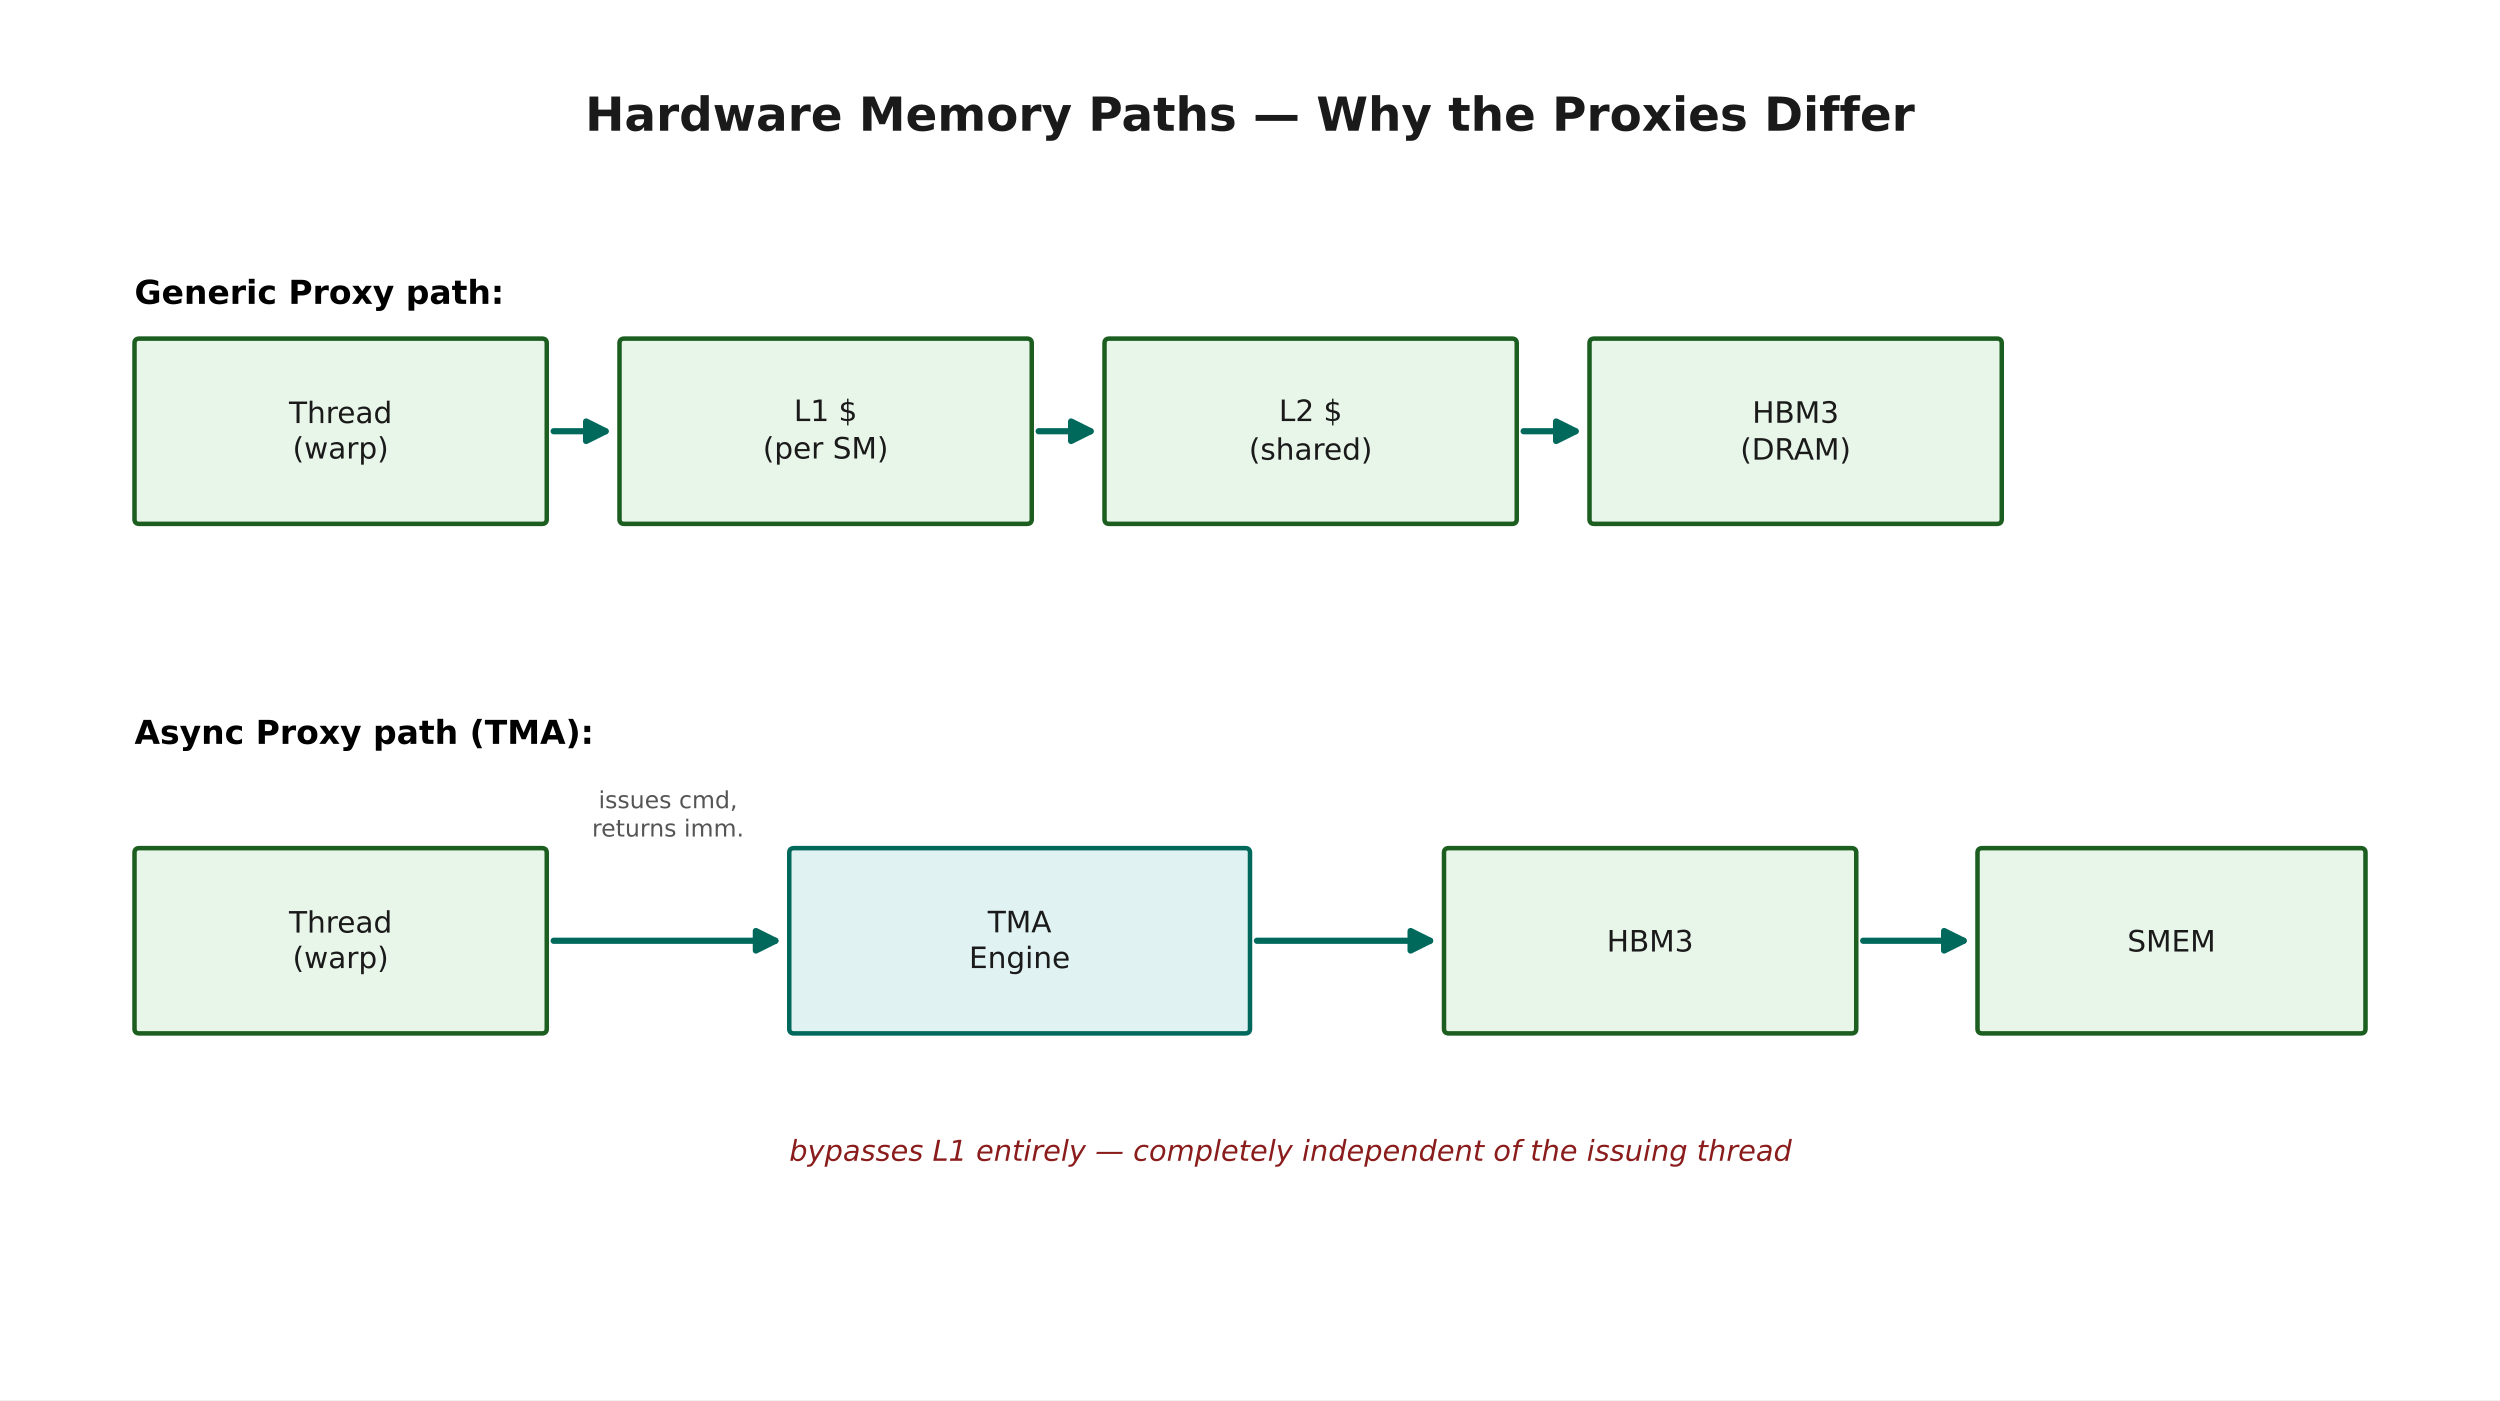
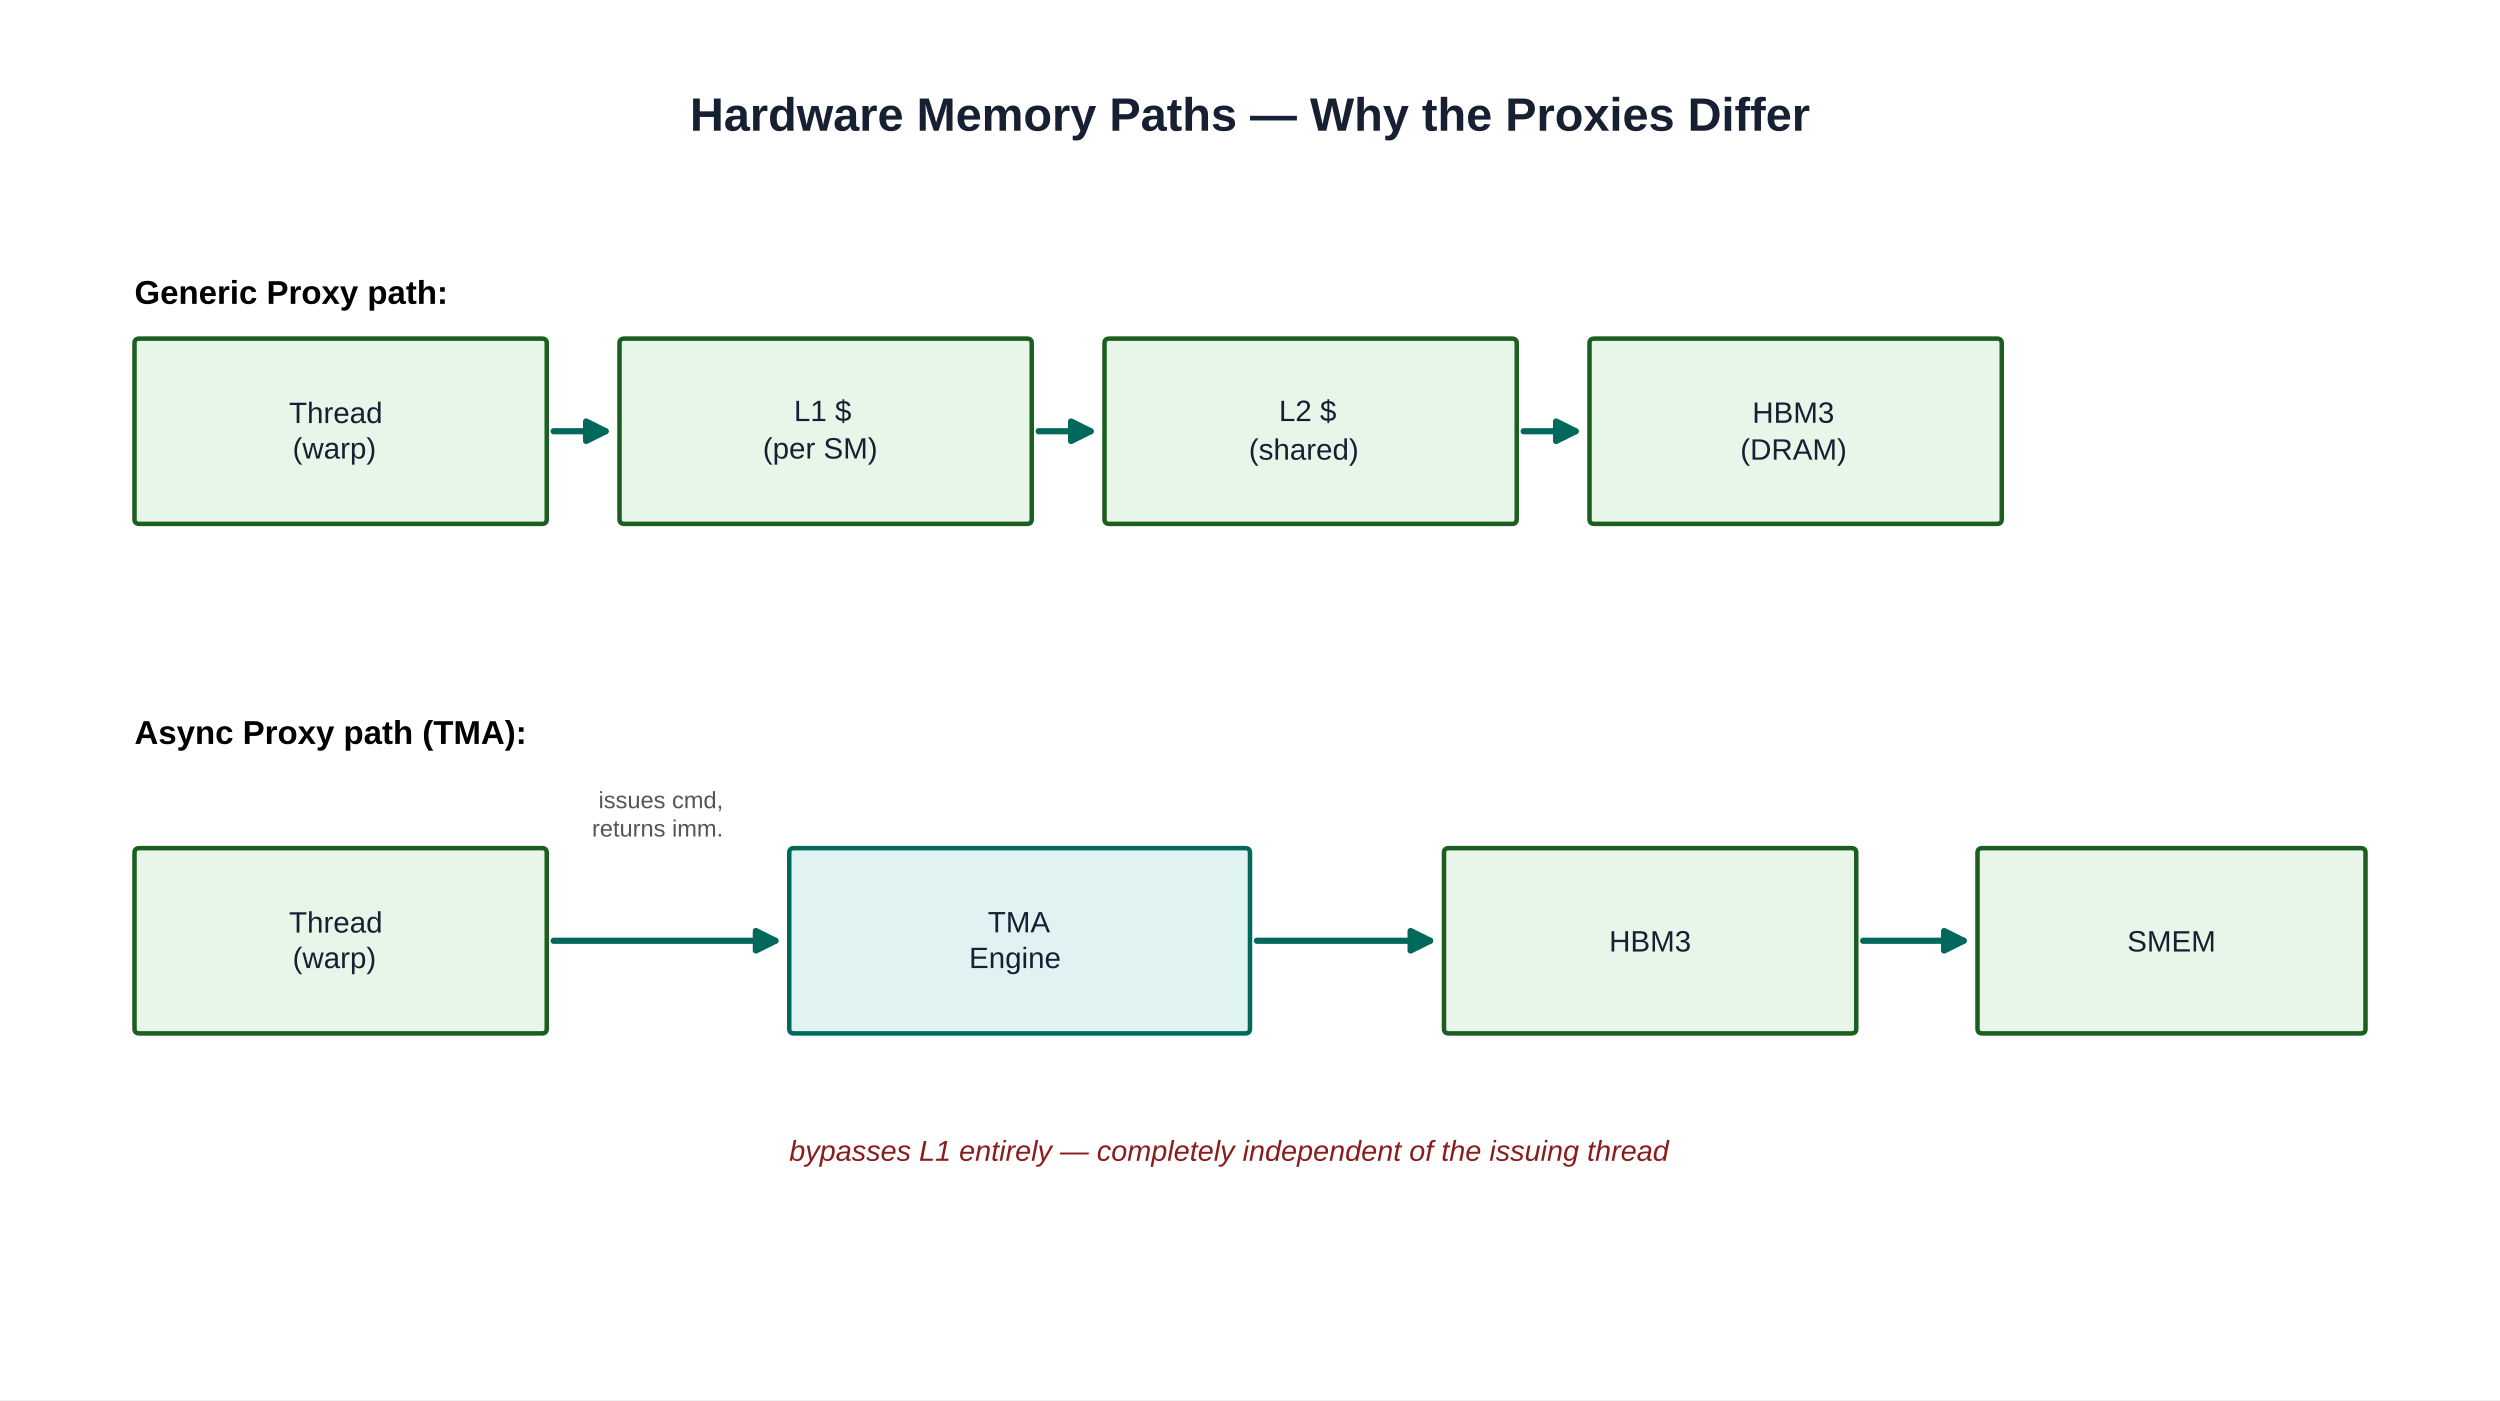
- <svg xmlns="http://www.w3.org/2000/svg" width="720pt" height="403.2pt" viewBox="0 0 720 403.2" version="1.1">
+ <svg xmlns="http://www.w3.org/2000/svg" role="img" width="720pt" height="403.2pt" viewBox="0 0 720 403.2" version="1.1">
  <defs>
    <style type="text/css">*{stroke-linejoin: round; stroke-linecap: butt}</style>
  </defs>
  <g id="figure_1">
    <g id="patch_1">
-       <path d="M 0 403.2  L 720 403.2  L 720 0  L 0 0  z " style="fill: #ffffff" />
+       <path d="M 0 403.2 L 720 403.2 L 720 0 L 0 0 z " style="fill: #ffffff" />
    </g>
    <g id="axes_1">
      <g id="patch_2">
-         <path d="M 40.133 150.876  L 156.067 150.876  Q 157.464 150.876 157.464 149.542  L 157.464 98.848  Q 157.464 97.514 156.067 97.514  L 40.133 97.514  Q 38.736 97.514 38.736 98.848  L 38.736 149.542  Q 38.736 150.876 40.133 150.876  z " clip-path="url(#p96e1c0fdfd)" style="fill: #e8f5e9; stroke: #1b5e20; stroke-width: 1.3; stroke-linejoin: miter" />
+         <path d="M 40.133 150.876 L 156.067 150.876 Q 157.464 150.876 157.464 149.542 L 157.464 98.848 Q 157.464 97.514 156.067 97.514 L 40.133 97.514 Q 38.736 97.514 38.736 98.848 L 38.736 149.542 Q 38.736 150.876 40.133 150.876 z " clip-path="url(#p96e1c0fdfd)" style="fill: #e8f5e9; stroke: #1b5e20; stroke-width: 1.3; stroke-linejoin: miter" />
      </g>
      <g id="patch_3">
-         <path d="M 179.813 150.876  L 295.747 150.876  Q 297.144 150.876 297.144 149.542  L 297.144 98.848  Q 297.144 97.514 295.747 97.514  L 179.813 97.514  Q 178.416 97.514 178.416 98.848  L 178.416 149.542  Q 178.416 150.876 179.813 150.876  z " clip-path="url(#p96e1c0fdfd)" style="fill: #e8f5e9; stroke: #1b5e20; stroke-width: 1.3; stroke-linejoin: miter" />
+         <path d="M 179.813 150.876 L 295.747 150.876 Q 297.144 150.876 297.144 149.542 L 297.144 98.848 Q 297.144 97.514 295.747 97.514 L 179.813 97.514 Q 178.416 97.514 178.416 98.848 L 178.416 149.542 Q 178.416 150.876 179.813 150.876 z " clip-path="url(#p96e1c0fdfd)" style="fill: #e8f5e9; stroke: #1b5e20; stroke-width: 1.3; stroke-linejoin: miter" />
      </g>
      <g id="patch_4">
-         <path d="M 319.493 150.876  L 435.427 150.876  Q 436.824 150.876 436.824 149.542  L 436.824 98.848  Q 436.824 97.514 435.427 97.514  L 319.493 97.514  Q 318.096 97.514 318.096 98.848  L 318.096 149.542  Q 318.096 150.876 319.493 150.876  z " clip-path="url(#p96e1c0fdfd)" style="fill: #e8f5e9; stroke: #1b5e20; stroke-width: 1.3; stroke-linejoin: miter" />
+         <path d="M 319.493 150.876 L 435.427 150.876 Q 436.824 150.876 436.824 149.542 L 436.824 98.848 Q 436.824 97.514 435.427 97.514 L 319.493 97.514 Q 318.096 97.514 318.096 98.848 L 318.096 149.542 Q 318.096 150.876 319.493 150.876 z " clip-path="url(#p96e1c0fdfd)" style="fill: #e8f5e9; stroke: #1b5e20; stroke-width: 1.3; stroke-linejoin: miter" />
      </g>
      <g id="patch_5">
-         <path d="M 459.173 150.876  L 575.107 150.876  Q 576.504 150.876 576.504 149.542  L 576.504 98.848  Q 576.504 97.514 575.107 97.514  L 459.173 97.514  Q 457.776 97.514 457.776 98.848  L 457.776 149.542  Q 457.776 150.876 459.173 150.876  z " clip-path="url(#p96e1c0fdfd)" style="fill: #e8f5e9; stroke: #1b5e20; stroke-width: 1.3; stroke-linejoin: miter" />
+         <path d="M 459.173 150.876 L 575.107 150.876 Q 576.504 150.876 576.504 149.542 L 576.504 98.848 Q 576.504 97.514 575.107 97.514 L 459.173 97.514 Q 457.776 97.514 457.776 98.848 L 457.776 149.542 Q 457.776 150.876 459.173 150.876 z " clip-path="url(#p96e1c0fdfd)" style="fill: #e8f5e9; stroke: #1b5e20; stroke-width: 1.3; stroke-linejoin: miter" />
      </g>
      <g id="patch_6">
-         <path d="M 159.461 124.195  Q 167.937 124.195 174.4 124.195  " clip-path="url(#p96e1c0fdfd)" style="fill: none; stroke: #00695c; stroke-width: 1.8; stroke-linecap: round" />
-         <path d="M 168.8 121.395  L 174.4 124.195  L 168.8 126.995  z " clip-path="url(#p96e1c0fdfd)" style="fill: #00695c; stroke: #00695c; stroke-width: 1.8; stroke-linecap: round" />
+         <path d="M 159.461 124.195 Q 167.937 124.195 174.4 124.195 " clip-path="url(#p96e1c0fdfd)" style="fill: none; stroke: #00695c; stroke-width: 1.8; stroke-linecap: round" />
+         <path d="M 168.8 121.395 L 174.4 124.195 L 168.8 126.995 z " clip-path="url(#p96e1c0fdfd)" style="fill: #00695c; stroke: #00695c; stroke-width: 1.8; stroke-linecap: round" />
      </g>
      <g id="patch_7">
-         <path d="M 299.141 124.195  Q 307.617 124.195 314.08 124.195  " clip-path="url(#p96e1c0fdfd)" style="fill: none; stroke: #00695c; stroke-width: 1.8; stroke-linecap: round" />
-         <path d="M 308.48 121.395  L 314.08 124.195  L 308.48 126.995  z " clip-path="url(#p96e1c0fdfd)" style="fill: #00695c; stroke: #00695c; stroke-width: 1.8; stroke-linecap: round" />
+         <path d="M 299.141 124.195 Q 307.617 124.195 314.08 124.195 " clip-path="url(#p96e1c0fdfd)" style="fill: none; stroke: #00695c; stroke-width: 1.8; stroke-linecap: round" />
+         <path d="M 308.48 121.395 L 314.08 124.195 L 308.48 126.995 z " clip-path="url(#p96e1c0fdfd)" style="fill: #00695c; stroke: #00695c; stroke-width: 1.8; stroke-linecap: round" />
      </g>
      <g id="patch_8">
-         <path d="M 438.821 124.195  Q 447.297 124.195 453.76 124.195  " clip-path="url(#p96e1c0fdfd)" style="fill: none; stroke: #00695c; stroke-width: 1.8; stroke-linecap: round" />
-         <path d="M 448.16 121.395  L 453.76 124.195  L 448.16 126.995  z " clip-path="url(#p96e1c0fdfd)" style="fill: #00695c; stroke: #00695c; stroke-width: 1.8; stroke-linecap: round" />
+         <path d="M 438.821 124.195 Q 447.297 124.195 453.76 124.195 " clip-path="url(#p96e1c0fdfd)" style="fill: none; stroke: #00695c; stroke-width: 1.8; stroke-linecap: round" />
+         <path d="M 448.16 121.395 L 453.76 124.195 L 448.16 126.995 z " clip-path="url(#p96e1c0fdfd)" style="fill: #00695c; stroke: #00695c; stroke-width: 1.8; stroke-linecap: round" />
      </g>
      <g id="patch_9">
-         <path d="M 40.133 297.622  L 156.067 297.622  Q 157.464 297.622 157.464 296.288  L 157.464 245.594  Q 157.464 244.26 156.067 244.26  L 40.133 244.26  Q 38.736 244.26 38.736 245.594  L 38.736 296.288  Q 38.736 297.622 40.133 297.622  z " clip-path="url(#p96e1c0fdfd)" style="fill: #e8f5e9; stroke: #1b5e20; stroke-width: 1.3; stroke-linejoin: miter" />
+         <path d="M 40.133 297.622 L 156.067 297.622 Q 157.464 297.622 157.464 296.288 L 157.464 245.594 Q 157.464 244.26 156.067 244.26 L 40.133 244.26 Q 38.736 244.26 38.736 245.594 L 38.736 296.288 Q 38.736 297.622 40.133 297.622 z " clip-path="url(#p96e1c0fdfd)" style="fill: #e8f5e9; stroke: #1b5e20; stroke-width: 1.3; stroke-linejoin: miter" />
      </g>
      <g id="patch_10">
-         <path d="M 228.701 297.622  L 358.603 297.622  Q 360 297.622 360 296.288  L 360 245.594  Q 360 244.26 358.603 244.26  L 228.701 244.26  Q 227.304 244.26 227.304 245.594  L 227.304 296.288  Q 227.304 297.622 228.701 297.622  z " clip-path="url(#p96e1c0fdfd)" style="fill: #e0f2f1; stroke: #00695c; stroke-width: 1.3; stroke-linejoin: miter" />
+         <path d="M 228.701 297.622 L 358.603 297.622 Q 360 297.622 360 296.288 L 360 245.594 Q 360 244.26 358.603 244.26 L 228.701 244.26 Q 227.304 244.26 227.304 245.594 L 227.304 296.288 Q 227.304 297.622 228.701 297.622 z " clip-path="url(#p96e1c0fdfd)" style="fill: #e0f2f1; stroke: #00695c; stroke-width: 1.3; stroke-linejoin: miter" />
      </g>
      <g id="patch_11">
-         <path d="M 417.269 297.622  L 533.203 297.622  Q 534.6 297.622 534.6 296.288  L 534.6 245.594  Q 534.6 244.26 533.203 244.26  L 417.269 244.26  Q 415.872 244.26 415.872 245.594  L 415.872 296.288  Q 415.872 297.622 417.269 297.622  z " clip-path="url(#p96e1c0fdfd)" style="fill: #e8f5e9; stroke: #1b5e20; stroke-width: 1.3; stroke-linejoin: miter" />
+         <path d="M 417.269 297.622 L 533.203 297.622 Q 534.6 297.622 534.6 296.288 L 534.6 245.594 Q 534.6 244.26 533.203 244.26 L 417.269 244.26 Q 415.872 244.26 415.872 245.594 L 415.872 296.288 Q 415.872 297.622 417.269 297.622 z " clip-path="url(#p96e1c0fdfd)" style="fill: #e8f5e9; stroke: #1b5e20; stroke-width: 1.3; stroke-linejoin: miter" />
      </g>
      <g id="patch_12">
-         <path d="M 570.917 297.622  L 679.867 297.622  Q 681.264 297.622 681.264 296.288  L 681.264 245.594  Q 681.264 244.26 679.867 244.26  L 570.917 244.26  Q 569.52 244.26 569.52 245.594  L 569.52 296.288  Q 569.52 297.622 570.917 297.622  z " clip-path="url(#p96e1c0fdfd)" style="fill: #e8f5e9; stroke: #1b5e20; stroke-width: 1.3; stroke-linejoin: miter" />
+         <path d="M 570.917 297.622 L 679.867 297.622 Q 681.264 297.622 681.264 296.288 L 681.264 245.594 Q 681.264 244.26 679.867 244.26 L 570.917 244.26 Q 569.52 244.26 569.52 245.594 L 569.52 296.288 Q 569.52 297.622 570.917 297.622 z " clip-path="url(#p96e1c0fdfd)" style="fill: #e8f5e9; stroke: #1b5e20; stroke-width: 1.3; stroke-linejoin: miter" />
      </g>
      <g id="patch_13">
-         <path d="M 159.463 270.941  Q 192.384 270.941 223.292 270.941  " clip-path="url(#p96e1c0fdfd)" style="fill: none; stroke: #00695c; stroke-width: 1.8; stroke-linecap: round" />
-         <path d="M 217.692 268.141  L 223.292 270.941  L 217.692 273.741  z " clip-path="url(#p96e1c0fdfd)" style="fill: #00695c; stroke: #00695c; stroke-width: 1.8; stroke-linecap: round" />
+         <path d="M 159.463 270.941 Q 192.384 270.941 223.292 270.941 " clip-path="url(#p96e1c0fdfd)" style="fill: none; stroke: #00695c; stroke-width: 1.8; stroke-linecap: round" />
+         <path d="M 217.692 268.141 L 223.292 270.941 L 217.692 273.741 z " clip-path="url(#p96e1c0fdfd)" style="fill: #00695c; stroke: #00695c; stroke-width: 1.8; stroke-linecap: round" />
      </g>
      <g id="patch_14">
-         <path d="M 362.002 270.941  Q 387.936 270.941 411.857 270.941  " clip-path="url(#p96e1c0fdfd)" style="fill: none; stroke: #00695c; stroke-width: 1.8; stroke-linecap: round" />
-         <path d="M 406.257 268.141  L 411.857 270.941  L 406.257 273.741  z " clip-path="url(#p96e1c0fdfd)" style="fill: #00695c; stroke: #00695c; stroke-width: 1.8; stroke-linecap: round" />
+         <path d="M 362.002 270.941 Q 387.936 270.941 411.857 270.941 " clip-path="url(#p96e1c0fdfd)" style="fill: none; stroke: #00695c; stroke-width: 1.8; stroke-linecap: round" />
+         <path d="M 406.257 268.141 L 411.857 270.941 L 406.257 273.741 z " clip-path="url(#p96e1c0fdfd)" style="fill: #00695c; stroke: #00695c; stroke-width: 1.8; stroke-linecap: round" />
      </g>
      <g id="patch_15">
-         <path d="M 536.599 270.941  Q 552.061 270.941 565.51 270.941  " clip-path="url(#p96e1c0fdfd)" style="fill: none; stroke: #00695c; stroke-width: 1.8; stroke-linecap: round" />
-         <path d="M 559.91 268.141  L 565.51 270.941  L 559.91 273.741  z " clip-path="url(#p96e1c0fdfd)" style="fill: #00695c; stroke: #00695c; stroke-width: 1.8; stroke-linecap: round" />
+         <path d="M 536.599 270.941 Q 552.061 270.941 565.51 270.941 " clip-path="url(#p96e1c0fdfd)" style="fill: none; stroke: #00695c; stroke-width: 1.8; stroke-linecap: round" />
+         <path d="M 559.91 268.141 L 565.51 270.941 L 559.91 273.741 z " clip-path="url(#p96e1c0fdfd)" style="fill: #00695c; stroke: #00695c; stroke-width: 1.8; stroke-linecap: round" />
      </g>
      <g id="text_1">
-         <text style="font-weight: 700; font-size: 13.5px; font-family: 'DejaVu Sans'; text-anchor: middle; fill: #1a1a1a" x="360" y="37.653" transform="rotate(-0 360 37.65336)">Hardware Memory Paths — Why the Proxies Differ</text>
+         <text style="font-weight: 700; font-size: 13.5px; font-family: Arial, 'Liberation Sans', 'DejaVu Sans', sans-serif; text-anchor: middle; fill: #172033" x="360" y="37.653" transform="rotate(-0 360 37.65336)">Hardware Memory Paths — Why the Proxies Differ</text>
      </g>
      <g id="text_2">
-         <text style="font-weight: 700; font-size: 9.5px; font-family: 'DejaVu Sans'; text-anchor: start" x="38.736" y="87.508" transform="rotate(-0 38.736 87.50829)">Generic Proxy path:</text>
+         <text style="font-weight: 700; font-size: 9.5px; font-family: Arial, 'Liberation Sans', 'DejaVu Sans', sans-serif; text-anchor: start" x="38.736" y="87.508" transform="rotate(-0 38.736 87.50829)">Generic Proxy path:</text>
      </g>
      <g id="text_3">
-         <text style="font-size: 8.5px; font-family: 'DejaVu Sans'; fill: #1a1a1a" transform="translate(83.23961 121.8388)">Thread</text>
-         <text style="font-size: 8.5px; font-family: 'DejaVu Sans'; fill: #1a1a1a" transform="translate(84.25828 132.0607)">(warp)</text>
+         <text style="font-size: 8.5px; font-family: Arial, 'Liberation Sans', 'DejaVu Sans', sans-serif; fill: #172033" transform="translate(83.23961 121.8388)">Thread</text>
+         <text style="font-size: 8.5px; font-family: Arial, 'Liberation Sans', 'DejaVu Sans', sans-serif; fill: #172033" transform="translate(84.25828 132.0607)">(warp)</text>
      </g>
      <g id="text_4">
-         <text style="font-size: 8.5px; font-family: 'DejaVu Sans'; fill: #1a1a1a" transform="translate(228.6531 121.2743)">L1 $</text>
-         <text style="font-size: 8.5px; font-family: 'DejaVu Sans'; fill: #1a1a1a" transform="translate(219.6876 132.0607)">(per SM)</text>
+         <text style="font-size: 8.5px; font-family: Arial, 'Liberation Sans', 'DejaVu Sans', sans-serif; fill: #172033" transform="translate(228.6531 121.2743)">L1 $</text>
+         <text style="font-size: 8.5px; font-family: Arial, 'Liberation Sans', 'DejaVu Sans', sans-serif; fill: #172033" transform="translate(219.6876 132.0607)">(per SM)</text>
      </g>
      <g id="text_5">
-         <text style="font-size: 8.5px; font-family: 'DejaVu Sans'; fill: #1a1a1a" transform="translate(368.3331 121.2743)">L2 $</text>
-         <text style="font-size: 8.5px; font-family: 'DejaVu Sans'; fill: #1a1a1a" transform="translate(359.6651 132.3887)">(shared)</text>
+         <text style="font-size: 8.5px; font-family: Arial, 'Liberation Sans', 'DejaVu Sans', sans-serif; fill: #172033" transform="translate(368.3331 121.2743)">L2 $</text>
+         <text style="font-size: 8.5px; font-family: Arial, 'Liberation Sans', 'DejaVu Sans', sans-serif; fill: #172033" transform="translate(359.6651 132.3887)">(shared)</text>
      </g>
      <g id="text_6">
-         <text style="font-size: 8.5px; font-family: 'DejaVu Sans'; fill: #1a1a1a" transform="translate(504.657 121.7637)">HBM3</text>
-         <text style="font-size: 8.5px; font-family: 'DejaVu Sans'; fill: #1a1a1a" transform="translate(501.1959 132.3841)">(DRAM)</text>
+         <text style="font-size: 8.5px; font-family: Arial, 'Liberation Sans', 'DejaVu Sans', sans-serif; fill: #172033" transform="translate(504.657 121.7637)">HBM3</text>
+         <text style="font-size: 8.5px; font-family: Arial, 'Liberation Sans', 'DejaVu Sans', sans-serif; fill: #172033" transform="translate(501.1959 132.3841)">(DRAM)</text>
      </g>
      <g id="text_7">
-         <text style="font-weight: 700; font-size: 9.5px; font-family: 'DejaVu Sans'; text-anchor: start" x="38.736" y="214.244" transform="rotate(-0 38.736 214.2437)">Async Proxy path (TMA):</text>
+         <text style="font-weight: 700; font-size: 9.5px; font-family: Arial, 'Liberation Sans', 'DejaVu Sans', sans-serif; text-anchor: start" x="38.736" y="214.244" transform="rotate(-0 38.736 214.2437)">Async Proxy path (TMA):</text>
      </g>
      <g id="text_8">
-         <text style="font-size: 8.5px; font-family: 'DejaVu Sans'; fill: #1a1a1a" transform="translate(83.23961 268.585)">Thread</text>
-         <text style="font-size: 8.5px; font-family: 'DejaVu Sans'; fill: #1a1a1a" transform="translate(84.25828 278.807)">(warp)</text>
+         <text style="font-size: 8.5px; font-family: Arial, 'Liberation Sans', 'DejaVu Sans', sans-serif; fill: #172033" transform="translate(83.23961 268.585)">Thread</text>
+         <text style="font-size: 8.5px; font-family: Arial, 'Liberation Sans', 'DejaVu Sans', sans-serif; fill: #172033" transform="translate(84.25828 278.807)">(warp)</text>
      </g>
      <g id="text_9">
-         <text style="font-size: 8.5px; font-family: 'DejaVu Sans'; fill: #1a1a1a" transform="translate(284.482 268.5147)">TMA</text>
-         <text style="font-size: 8.5px; font-family: 'DejaVu Sans'; fill: #1a1a1a" transform="translate(279.0858 278.8116)">Engine</text>
+         <text style="font-size: 8.5px; font-family: Arial, 'Liberation Sans', 'DejaVu Sans', sans-serif; fill: #172033" transform="translate(284.482 268.5147)">TMA</text>
+         <text style="font-size: 8.5px; font-family: Arial, 'Liberation Sans', 'DejaVu Sans', sans-serif; fill: #172033" transform="translate(279.0858 278.8116)">Engine</text>
      </g>
      <g id="text_10">
-         <text style="font-size: 8.5px; font-family: 'DejaVu Sans'; text-anchor: middle; fill: #1a1a1a" x="475.236" y="274.035" transform="rotate(-0 475.236 274.035)">HBM3</text>
+         <text style="font-size: 8.5px; font-family: Arial, 'Liberation Sans', 'DejaVu Sans', sans-serif; text-anchor: middle; fill: #172033" x="475.236" y="274.035" transform="rotate(-0 475.236 274.035)">HBM3</text>
      </g>
      <g id="text_11">
-         <text style="font-size: 8.5px; font-family: 'DejaVu Sans'; text-anchor: middle; fill: #1a1a1a" x="625.392" y="274.035" transform="rotate(-0 625.392 274.035)">SMEM</text>
+         <text style="font-size: 8.5px; font-family: Arial, 'Liberation Sans', 'DejaVu Sans', sans-serif; text-anchor: middle; fill: #172033" x="625.392" y="274.035" transform="rotate(-0 625.392 274.035)">SMEM</text>
      </g>
      <g id="text_12">
-         <text style="font-size: 6.8px; font-family: 'DejaVu Sans'; fill: #555555" transform="translate(172.3782 232.763)">issues cmd,</text>
-         <text style="font-size: 6.8px; font-family: 'DejaVu Sans'; fill: #555555" transform="translate(170.488 240.9249)">returns imm.</text>
+         <text style="font-size: 6.8px; font-family: Arial, 'Liberation Sans', 'DejaVu Sans', sans-serif; fill: #555555" transform="translate(172.3782 232.763)">issues cmd,</text>
+         <text style="font-size: 6.8px; font-family: Arial, 'Liberation Sans', 'DejaVu Sans', sans-serif; fill: #555555" transform="translate(170.488 240.9249)">returns imm.</text>
      </g>
      <g id="text_13">
-         <text style="font-style: italic; font-size: 8.3px; font-family: 'DejaVu Sans'; text-anchor: start; fill: #8a1c1c" x="227.304" y="334.309" transform="rotate(-0 227.304 334.3089)">bypasses L1 entirely — completely independent of the issuing thread</text>
+         <text style="font-style: italic; font-size: 8.3px; font-family: Arial, 'Liberation Sans', 'DejaVu Sans', sans-serif; text-anchor: start; fill: #8a1c1c" x="227.304" y="334.309" transform="rotate(-0 227.304 334.3089)">bypasses L1 entirely — completely independent of the issuing thread</text>
      </g>
    </g>
  </g>
  <defs>
    <clipPath id="p96e1c0fdfd">
      <rect x="10.8" y="10.8" width="698.4" height="373.536" />
    </clipPath>
  </defs>
</svg>
